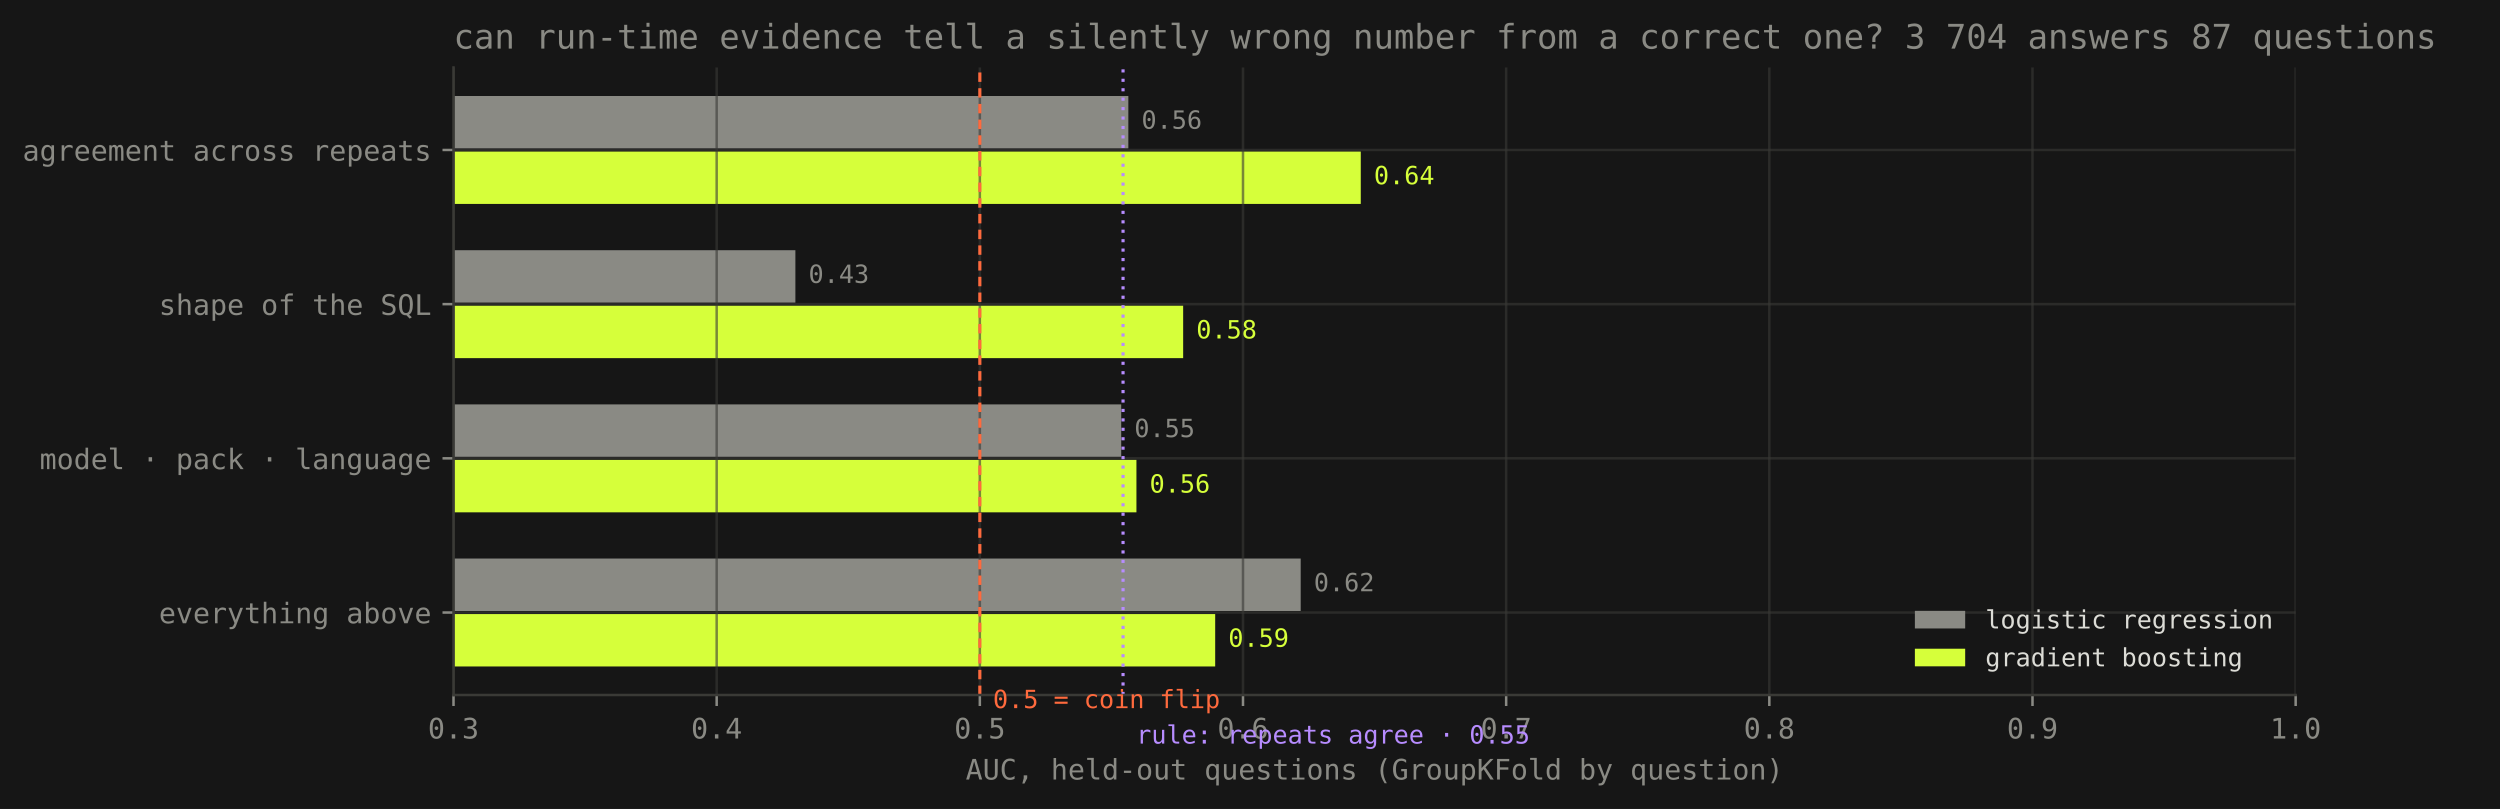
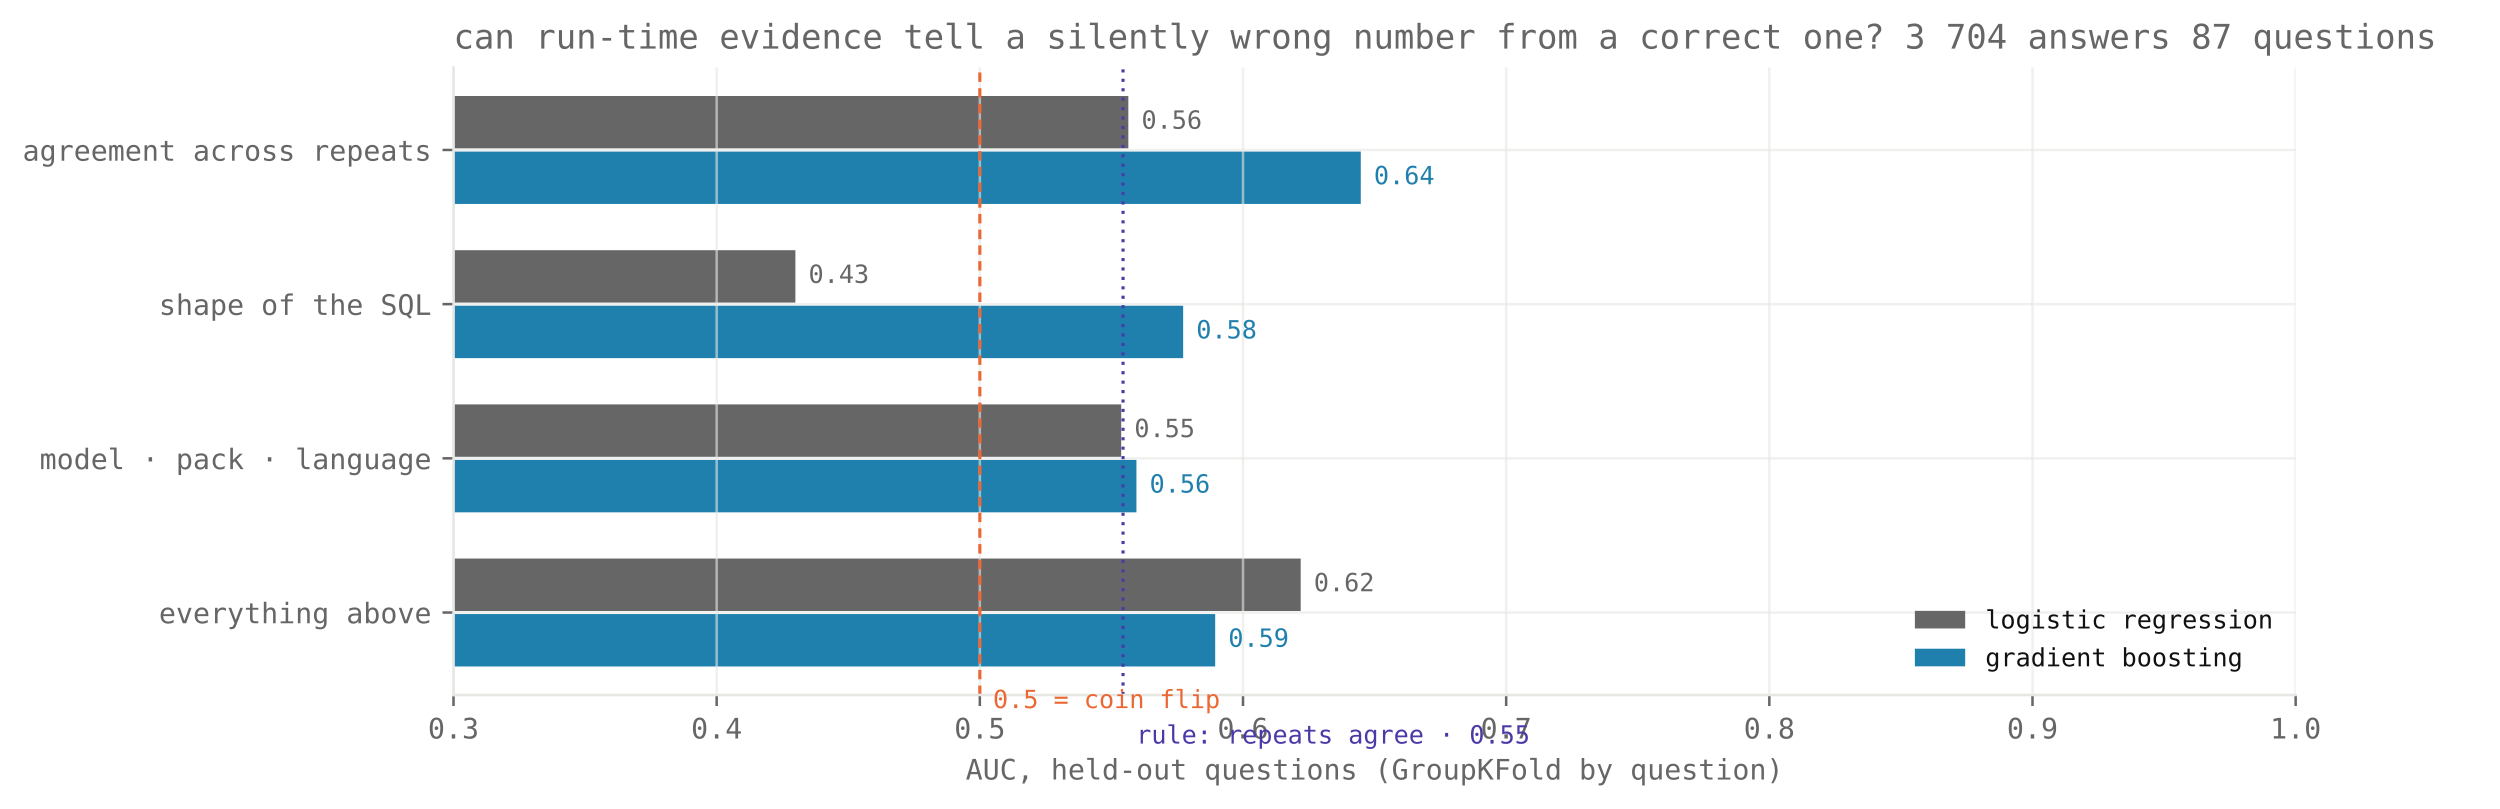
<svg xmlns="http://www.w3.org/2000/svg" xmlns:xlink="http://www.w3.org/1999/xlink" width="795.131pt" height="257.296pt" viewBox="0 0 795.131 257.296" version="1.1">
  <defs>
    <style type="text/css">*{stroke-linejoin: round; stroke-linecap: butt}</style>
  </defs>
  <g id="figure_1">
    <g id="patch_1">
-       <path d="M 0 257.296  L 795.131 257.296  L 795.131 0  L 0 0  z " style="fill: #161616" />
+       <path d="M 0 257.296  L 795.131 257.296  L 795.131 0  L 0 0  z " style="fill: #ffffff" />
    </g>
    <g id="axes_1">
      <g id="patch_2">
-         <path d="M 144.239 221.048  L 730.139 221.048  L 730.139 21.464  L 144.239 21.464  z " style="fill: #161616" />
+         <path d="M 144.239 221.048  L 730.139 221.048  L 730.139 21.464  L 144.239 21.464  z " style="fill: #ffffff" />
      </g>
      <g id="patch_3">
-         <path d="M -106.861 30.536  L 358.87 30.536  L 358.87 47.209  L -106.861 47.209  z " clip-path="url(#p1458ffee5f)" style="fill: #8a8a84" />
+         <path d="M -106.861 30.536  L 358.87 30.536  L 358.87 47.209  L -106.861 47.209  z " clip-path="url(#p1458ffee5f)" style="fill: #666666" />
      </g>
      <g id="patch_4">
-         <path d="M -106.861 79.574  L 252.976 79.574  L 252.976 96.246  L -106.861 96.246  z " clip-path="url(#p1458ffee5f)" style="fill: #8a8a84" />
+         <path d="M -106.861 79.574  L 252.976 79.574  L 252.976 96.246  L -106.861 96.246  z " clip-path="url(#p1458ffee5f)" style="fill: #666666" />
      </g>
      <g id="patch_5">
-         <path d="M -106.861 128.611  L 356.601 128.611  L 356.601 145.284  L -106.861 145.284  z " clip-path="url(#p1458ffee5f)" style="fill: #8a8a84" />
+         <path d="M -106.861 128.611  L 356.601 128.611  L 356.601 145.284  L -106.861 145.284  z " clip-path="url(#p1458ffee5f)" style="fill: #666666" />
      </g>
      <g id="patch_6">
-         <path d="M -106.861 177.649  L 413.689 177.649  L 413.689 194.322  L -106.861 194.322  z " clip-path="url(#p1458ffee5f)" style="fill: #8a8a84" />
+         <path d="M -106.861 177.649  L 413.689 177.649  L 413.689 194.322  L -106.861 194.322  z " clip-path="url(#p1458ffee5f)" style="fill: #666666" />
      </g>
      <g id="patch_7">
-         <path d="M -106.861 48.189  L 432.797 48.189  L 432.797 64.862  L -106.861 64.862  z " clip-path="url(#p1458ffee5f)" style="fill: #d6ff3a" />
+         <path d="M -106.861 48.189  L 432.797 48.189  L 432.797 64.862  L -106.861 64.862  z " clip-path="url(#p1458ffee5f)" style="fill: #1f7fad" />
      </g>
      <g id="patch_8">
-         <path d="M -106.861 97.227  L 376.305 97.227  L 376.305 113.9  L -106.861 113.9  z " clip-path="url(#p1458ffee5f)" style="fill: #d6ff3a" />
+         <path d="M -106.861 97.227  L 376.305 97.227  L 376.305 113.9  L -106.861 113.9  z " clip-path="url(#p1458ffee5f)" style="fill: #1f7fad" />
      </g>
      <g id="patch_9">
-         <path d="M -106.861 146.265  L 361.447 146.265  L 361.447 162.938  L -106.861 162.938  z " clip-path="url(#p1458ffee5f)" style="fill: #d6ff3a" />
+         <path d="M -106.861 146.265  L 361.447 146.265  L 361.447 162.938  L -106.861 162.938  z " clip-path="url(#p1458ffee5f)" style="fill: #1f7fad" />
      </g>
      <g id="patch_10">
-         <path d="M -106.861 195.303  L 386.492 195.303  L 386.492 211.976  L -106.861 211.976  z " clip-path="url(#p1458ffee5f)" style="fill: #d6ff3a" />
+         <path d="M -106.861 195.303  L 386.492 195.303  L 386.492 211.976  L -106.861 211.976  z " clip-path="url(#p1458ffee5f)" style="fill: #1f7fad" />
      </g>
      <g id="matplotlib.axis_1">
        <g id="xtick_1">
          <g id="line2d_1">
-             <path d="M 144.239 221.048  L 144.239 21.464  " clip-path="url(#p1458ffee5f)" style="fill: none; stroke: #3a3a36; stroke-opacity: 0.6; stroke-width: 0.8; stroke-linecap: square" />
+             <path d="M 144.239 221.048  L 144.239 21.464  " clip-path="url(#p1458ffee5f)" style="fill: none; stroke: #e6e6e3; stroke-opacity: 0.6; stroke-width: 0.8; stroke-linecap: square" />
          </g>
          <g id="line2d_2">
            <defs>
-               <path id="m25fa5abc96" d="M 0 0  L 0 3.5  " style="stroke: #8a8a84; stroke-width: 0.8" />
+               <path id="m25fa5abc96" d="M 0 0  L 0 3.5  " style="stroke: #666666; stroke-width: 0.8" />
            </defs>
            <g>
-               <use xlink:href="#m25fa5abc96" x="144.239" y="221.048" style="fill: #8a8a84; stroke: #8a8a84; stroke-width: 0.8" />
+               <use xlink:href="#m25fa5abc96" x="144.239" y="221.048" style="fill: #666666; stroke: #666666; stroke-width: 0.8" />
            </g>
          </g>
          <g id="text_1">
-             <text style="font-size: 9px; font-family: 'DejaVu Sans Mono', 'Bitstream Vera Sans Mono', 'Computer Modern Typewriter', 'Andale Mono', 'Nimbus Mono L', 'Courier New', 'Courier', 'Fixed', 'Terminal', monospace; text-anchor: middle; fill: #8a8a84" x="144.239" y="234.886" transform="rotate(-0 144.2388 234.8856)">0.3</text>
+             <text style="font-size: 9px; font-family: 'DejaVu Sans Mono', 'Bitstream Vera Sans Mono', 'Computer Modern Typewriter', 'Andale Mono', 'Nimbus Mono L', 'Courier New', 'Courier', 'Fixed', 'Terminal', monospace; text-anchor: middle; fill: #666666" x="144.239" y="234.886" transform="rotate(-0 144.2388 234.8856)">0.3</text>
          </g>
        </g>
        <g id="xtick_2">
          <g id="line2d_3">
-             <path d="M 227.939 221.048  L 227.939 21.464  " clip-path="url(#p1458ffee5f)" style="fill: none; stroke: #3a3a36; stroke-opacity: 0.6; stroke-width: 0.8; stroke-linecap: square" />
+             <path d="M 227.939 221.048  L 227.939 21.464  " clip-path="url(#p1458ffee5f)" style="fill: none; stroke: #e6e6e3; stroke-opacity: 0.6; stroke-width: 0.8; stroke-linecap: square" />
          </g>
          <g id="line2d_4">
            <g>
-               <use xlink:href="#m25fa5abc96" x="227.939" y="221.048" style="fill: #8a8a84; stroke: #8a8a84; stroke-width: 0.8" />
+               <use xlink:href="#m25fa5abc96" x="227.939" y="221.048" style="fill: #666666; stroke: #666666; stroke-width: 0.8" />
            </g>
          </g>
          <g id="text_2">
-             <text style="font-size: 9px; font-family: 'DejaVu Sans Mono', 'Bitstream Vera Sans Mono', 'Computer Modern Typewriter', 'Andale Mono', 'Nimbus Mono L', 'Courier New', 'Courier', 'Fixed', 'Terminal', monospace; text-anchor: middle; fill: #8a8a84" x="227.939" y="234.886" transform="rotate(-0 227.9387 234.8856)">0.4</text>
+             <text style="font-size: 9px; font-family: 'DejaVu Sans Mono', 'Bitstream Vera Sans Mono', 'Computer Modern Typewriter', 'Andale Mono', 'Nimbus Mono L', 'Courier New', 'Courier', 'Fixed', 'Terminal', monospace; text-anchor: middle; fill: #666666" x="227.939" y="234.886" transform="rotate(-0 227.9387 234.8856)">0.4</text>
          </g>
        </g>
        <g id="xtick_3">
          <g id="line2d_5">
-             <path d="M 311.639 221.048  L 311.639 21.464  " clip-path="url(#p1458ffee5f)" style="fill: none; stroke: #3a3a36; stroke-opacity: 0.6; stroke-width: 0.8; stroke-linecap: square" />
+             <path d="M 311.639 221.048  L 311.639 21.464  " clip-path="url(#p1458ffee5f)" style="fill: none; stroke: #e6e6e3; stroke-opacity: 0.6; stroke-width: 0.8; stroke-linecap: square" />
          </g>
          <g id="line2d_6">
            <g>
-               <use xlink:href="#m25fa5abc96" x="311.639" y="221.048" style="fill: #8a8a84; stroke: #8a8a84; stroke-width: 0.8" />
+               <use xlink:href="#m25fa5abc96" x="311.639" y="221.048" style="fill: #666666; stroke: #666666; stroke-width: 0.8" />
            </g>
          </g>
          <g id="text_3">
-             <text style="font-size: 9px; font-family: 'DejaVu Sans Mono', 'Bitstream Vera Sans Mono', 'Computer Modern Typewriter', 'Andale Mono', 'Nimbus Mono L', 'Courier New', 'Courier', 'Fixed', 'Terminal', monospace; text-anchor: middle; fill: #8a8a84" x="311.639" y="234.886" transform="rotate(-0 311.6388 234.8856)">0.5</text>
+             <text style="font-size: 9px; font-family: 'DejaVu Sans Mono', 'Bitstream Vera Sans Mono', 'Computer Modern Typewriter', 'Andale Mono', 'Nimbus Mono L', 'Courier New', 'Courier', 'Fixed', 'Terminal', monospace; text-anchor: middle; fill: #666666" x="311.639" y="234.886" transform="rotate(-0 311.6388 234.8856)">0.5</text>
          </g>
        </g>
        <g id="xtick_4">
          <g id="line2d_7">
-             <path d="M 395.339 221.048  L 395.339 21.464  " clip-path="url(#p1458ffee5f)" style="fill: none; stroke: #3a3a36; stroke-opacity: 0.6; stroke-width: 0.8; stroke-linecap: square" />
+             <path d="M 395.339 221.048  L 395.339 21.464  " clip-path="url(#p1458ffee5f)" style="fill: none; stroke: #e6e6e3; stroke-opacity: 0.6; stroke-width: 0.8; stroke-linecap: square" />
          </g>
          <g id="line2d_8">
            <g>
-               <use xlink:href="#m25fa5abc96" x="395.339" y="221.048" style="fill: #8a8a84; stroke: #8a8a84; stroke-width: 0.8" />
+               <use xlink:href="#m25fa5abc96" x="395.339" y="221.048" style="fill: #666666; stroke: #666666; stroke-width: 0.8" />
            </g>
          </g>
          <g id="text_4">
-             <text style="font-size: 9px; font-family: 'DejaVu Sans Mono', 'Bitstream Vera Sans Mono', 'Computer Modern Typewriter', 'Andale Mono', 'Nimbus Mono L', 'Courier New', 'Courier', 'Fixed', 'Terminal', monospace; text-anchor: middle; fill: #8a8a84" x="395.339" y="234.886" transform="rotate(-0 395.3388 234.8856)">0.6</text>
+             <text style="font-size: 9px; font-family: 'DejaVu Sans Mono', 'Bitstream Vera Sans Mono', 'Computer Modern Typewriter', 'Andale Mono', 'Nimbus Mono L', 'Courier New', 'Courier', 'Fixed', 'Terminal', monospace; text-anchor: middle; fill: #666666" x="395.339" y="234.886" transform="rotate(-0 395.3388 234.8856)">0.6</text>
          </g>
        </g>
        <g id="xtick_5">
          <g id="line2d_9">
-             <path d="M 479.039 221.048  L 479.039 21.464  " clip-path="url(#p1458ffee5f)" style="fill: none; stroke: #3a3a36; stroke-opacity: 0.6; stroke-width: 0.8; stroke-linecap: square" />
+             <path d="M 479.039 221.048  L 479.039 21.464  " clip-path="url(#p1458ffee5f)" style="fill: none; stroke: #e6e6e3; stroke-opacity: 0.6; stroke-width: 0.8; stroke-linecap: square" />
          </g>
          <g id="line2d_10">
            <g>
-               <use xlink:href="#m25fa5abc96" x="479.039" y="221.048" style="fill: #8a8a84; stroke: #8a8a84; stroke-width: 0.8" />
+               <use xlink:href="#m25fa5abc96" x="479.039" y="221.048" style="fill: #666666; stroke: #666666; stroke-width: 0.8" />
            </g>
          </g>
          <g id="text_5">
-             <text style="font-size: 9px; font-family: 'DejaVu Sans Mono', 'Bitstream Vera Sans Mono', 'Computer Modern Typewriter', 'Andale Mono', 'Nimbus Mono L', 'Courier New', 'Courier', 'Fixed', 'Terminal', monospace; text-anchor: middle; fill: #8a8a84" x="479.039" y="234.886" transform="rotate(-0 479.0387 234.8856)">0.7</text>
+             <text style="font-size: 9px; font-family: 'DejaVu Sans Mono', 'Bitstream Vera Sans Mono', 'Computer Modern Typewriter', 'Andale Mono', 'Nimbus Mono L', 'Courier New', 'Courier', 'Fixed', 'Terminal', monospace; text-anchor: middle; fill: #666666" x="479.039" y="234.886" transform="rotate(-0 479.0387 234.8856)">0.7</text>
          </g>
        </g>
        <g id="xtick_6">
          <g id="line2d_11">
-             <path d="M 562.739 221.048  L 562.739 21.464  " clip-path="url(#p1458ffee5f)" style="fill: none; stroke: #3a3a36; stroke-opacity: 0.6; stroke-width: 0.8; stroke-linecap: square" />
+             <path d="M 562.739 221.048  L 562.739 21.464  " clip-path="url(#p1458ffee5f)" style="fill: none; stroke: #e6e6e3; stroke-opacity: 0.6; stroke-width: 0.8; stroke-linecap: square" />
          </g>
          <g id="line2d_12">
            <g>
-               <use xlink:href="#m25fa5abc96" x="562.739" y="221.048" style="fill: #8a8a84; stroke: #8a8a84; stroke-width: 0.8" />
+               <use xlink:href="#m25fa5abc96" x="562.739" y="221.048" style="fill: #666666; stroke: #666666; stroke-width: 0.8" />
            </g>
          </g>
          <g id="text_6">
-             <text style="font-size: 9px; font-family: 'DejaVu Sans Mono', 'Bitstream Vera Sans Mono', 'Computer Modern Typewriter', 'Andale Mono', 'Nimbus Mono L', 'Courier New', 'Courier', 'Fixed', 'Terminal', monospace; text-anchor: middle; fill: #8a8a84" x="562.739" y="234.886" transform="rotate(-0 562.7387 234.8856)">0.8</text>
+             <text style="font-size: 9px; font-family: 'DejaVu Sans Mono', 'Bitstream Vera Sans Mono', 'Computer Modern Typewriter', 'Andale Mono', 'Nimbus Mono L', 'Courier New', 'Courier', 'Fixed', 'Terminal', monospace; text-anchor: middle; fill: #666666" x="562.739" y="234.886" transform="rotate(-0 562.7387 234.8856)">0.8</text>
          </g>
        </g>
        <g id="xtick_7">
          <g id="line2d_13">
-             <path d="M 646.439 221.048  L 646.439 21.464  " clip-path="url(#p1458ffee5f)" style="fill: none; stroke: #3a3a36; stroke-opacity: 0.6; stroke-width: 0.8; stroke-linecap: square" />
+             <path d="M 646.439 221.048  L 646.439 21.464  " clip-path="url(#p1458ffee5f)" style="fill: none; stroke: #e6e6e3; stroke-opacity: 0.6; stroke-width: 0.8; stroke-linecap: square" />
          </g>
          <g id="line2d_14">
            <g>
-               <use xlink:href="#m25fa5abc96" x="646.439" y="221.048" style="fill: #8a8a84; stroke: #8a8a84; stroke-width: 0.8" />
+               <use xlink:href="#m25fa5abc96" x="646.439" y="221.048" style="fill: #666666; stroke: #666666; stroke-width: 0.8" />
            </g>
          </g>
          <g id="text_7">
-             <text style="font-size: 9px; font-family: 'DejaVu Sans Mono', 'Bitstream Vera Sans Mono', 'Computer Modern Typewriter', 'Andale Mono', 'Nimbus Mono L', 'Courier New', 'Courier', 'Fixed', 'Terminal', monospace; text-anchor: middle; fill: #8a8a84" x="646.439" y="234.886" transform="rotate(-0 646.4388 234.8856)">0.9</text>
+             <text style="font-size: 9px; font-family: 'DejaVu Sans Mono', 'Bitstream Vera Sans Mono', 'Computer Modern Typewriter', 'Andale Mono', 'Nimbus Mono L', 'Courier New', 'Courier', 'Fixed', 'Terminal', monospace; text-anchor: middle; fill: #666666" x="646.439" y="234.886" transform="rotate(-0 646.4388 234.8856)">0.9</text>
          </g>
        </g>
        <g id="xtick_8">
          <g id="line2d_15">
-             <path d="M 730.139 221.048  L 730.139 21.464  " clip-path="url(#p1458ffee5f)" style="fill: none; stroke: #3a3a36; stroke-opacity: 0.6; stroke-width: 0.8; stroke-linecap: square" />
+             <path d="M 730.139 221.048  L 730.139 21.464  " clip-path="url(#p1458ffee5f)" style="fill: none; stroke: #e6e6e3; stroke-opacity: 0.6; stroke-width: 0.8; stroke-linecap: square" />
          </g>
          <g id="line2d_16">
            <g>
-               <use xlink:href="#m25fa5abc96" x="730.139" y="221.048" style="fill: #8a8a84; stroke: #8a8a84; stroke-width: 0.8" />
+               <use xlink:href="#m25fa5abc96" x="730.139" y="221.048" style="fill: #666666; stroke: #666666; stroke-width: 0.8" />
            </g>
          </g>
          <g id="text_8">
-             <text style="font-size: 9px; font-family: 'DejaVu Sans Mono', 'Bitstream Vera Sans Mono', 'Computer Modern Typewriter', 'Andale Mono', 'Nimbus Mono L', 'Courier New', 'Courier', 'Fixed', 'Terminal', monospace; text-anchor: middle; fill: #8a8a84" x="730.139" y="234.886" transform="rotate(-0 730.1387 234.8856)">1.0</text>
+             <text style="font-size: 9px; font-family: 'DejaVu Sans Mono', 'Bitstream Vera Sans Mono', 'Computer Modern Typewriter', 'Andale Mono', 'Nimbus Mono L', 'Courier New', 'Courier', 'Fixed', 'Terminal', monospace; text-anchor: middle; fill: #666666" x="730.139" y="234.886" transform="rotate(-0 730.1387 234.8856)">1.0</text>
          </g>
        </g>
        <g id="text_9">
-           <text style="font-size: 9px; font-family: 'DejaVu Sans Mono', 'Bitstream Vera Sans Mono', 'Computer Modern Typewriter', 'Andale Mono', 'Nimbus Mono L', 'Courier New', 'Courier', 'Fixed', 'Terminal', monospace; text-anchor: middle; fill: #8a8a84" x="437.189" y="247.934" transform="rotate(-0 437.1888 247.9341)">AUC, held-out questions (GroupKFold by question)</text>
+           <text style="font-size: 9px; font-family: 'DejaVu Sans Mono', 'Bitstream Vera Sans Mono', 'Computer Modern Typewriter', 'Andale Mono', 'Nimbus Mono L', 'Courier New', 'Courier', 'Fixed', 'Terminal', monospace; text-anchor: middle; fill: #666666" x="437.189" y="247.934" transform="rotate(-0 437.1888 247.9341)">AUC, held-out questions (GroupKFold by question)</text>
        </g>
      </g>
      <g id="matplotlib.axis_2">
        <g id="ytick_1">
          <g id="line2d_17">
-             <path d="M 144.239 47.699  L 730.139 47.699  " clip-path="url(#p1458ffee5f)" style="fill: none; stroke: #3a3a36; stroke-opacity: 0.6; stroke-width: 0.8; stroke-linecap: square" />
+             <path d="M 144.239 47.699  L 730.139 47.699  " clip-path="url(#p1458ffee5f)" style="fill: none; stroke: #e6e6e3; stroke-opacity: 0.6; stroke-width: 0.8; stroke-linecap: square" />
          </g>
          <g id="line2d_18">
            <defs>
-               <path id="m1b42f7e65e" d="M 0 0  L -3.5 0  " style="stroke: #8a8a84; stroke-width: 0.8" />
+               <path id="m1b42f7e65e" d="M 0 0  L -3.5 0  " style="stroke: #666666; stroke-width: 0.8" />
            </defs>
            <g>
-               <use xlink:href="#m1b42f7e65e" x="144.239" y="47.699" style="fill: #8a8a84; stroke: #8a8a84; stroke-width: 0.8" />
+               <use xlink:href="#m1b42f7e65e" x="144.239" y="47.699" style="fill: #666666; stroke: #666666; stroke-width: 0.8" />
            </g>
          </g>
          <g id="text_10">
-             <text style="font-size: 9px; font-family: 'DejaVu Sans Mono', 'Bitstream Vera Sans Mono', 'Computer Modern Typewriter', 'Andale Mono', 'Nimbus Mono L', 'Courier New', 'Courier', 'Fixed', 'Terminal', monospace; text-anchor: end; fill: #8a8a84" x="137.239" y="51.118" transform="rotate(-0 137.2388 51.11788)">agreement across repeats</text>
+             <text style="font-size: 9px; font-family: 'DejaVu Sans Mono', 'Bitstream Vera Sans Mono', 'Computer Modern Typewriter', 'Andale Mono', 'Nimbus Mono L', 'Courier New', 'Courier', 'Fixed', 'Terminal', monospace; text-anchor: end; fill: #666666" x="137.239" y="51.118" transform="rotate(-0 137.2388 51.11788)">agreement across repeats</text>
          </g>
        </g>
        <g id="ytick_2">
          <g id="line2d_19">
-             <path d="M 144.239 96.737  L 730.139 96.737  " clip-path="url(#p1458ffee5f)" style="fill: none; stroke: #3a3a36; stroke-opacity: 0.6; stroke-width: 0.8; stroke-linecap: square" />
+             <path d="M 144.239 96.737  L 730.139 96.737  " clip-path="url(#p1458ffee5f)" style="fill: none; stroke: #e6e6e3; stroke-opacity: 0.6; stroke-width: 0.8; stroke-linecap: square" />
          </g>
          <g id="line2d_20">
            <g>
-               <use xlink:href="#m1b42f7e65e" x="144.239" y="96.737" style="fill: #8a8a84; stroke: #8a8a84; stroke-width: 0.8" />
+               <use xlink:href="#m1b42f7e65e" x="144.239" y="96.737" style="fill: #666666; stroke: #666666; stroke-width: 0.8" />
            </g>
          </g>
          <g id="text_11">
-             <text style="font-size: 9px; font-family: 'DejaVu Sans Mono', 'Bitstream Vera Sans Mono', 'Computer Modern Typewriter', 'Andale Mono', 'Nimbus Mono L', 'Courier New', 'Courier', 'Fixed', 'Terminal', monospace; text-anchor: end; fill: #8a8a84" x="137.239" y="100.156" transform="rotate(-0 137.2388 100.1561)">shape of the SQL</text>
+             <text style="font-size: 9px; font-family: 'DejaVu Sans Mono', 'Bitstream Vera Sans Mono', 'Computer Modern Typewriter', 'Andale Mono', 'Nimbus Mono L', 'Courier New', 'Courier', 'Fixed', 'Terminal', monospace; text-anchor: end; fill: #666666" x="137.239" y="100.156" transform="rotate(-0 137.2388 100.1561)">shape of the SQL</text>
          </g>
        </g>
        <g id="ytick_3">
          <g id="line2d_21">
-             <path d="M 144.239 145.775  L 730.139 145.775  " clip-path="url(#p1458ffee5f)" style="fill: none; stroke: #3a3a36; stroke-opacity: 0.6; stroke-width: 0.8; stroke-linecap: square" />
+             <path d="M 144.239 145.775  L 730.139 145.775  " clip-path="url(#p1458ffee5f)" style="fill: none; stroke: #e6e6e3; stroke-opacity: 0.6; stroke-width: 0.8; stroke-linecap: square" />
          </g>
          <g id="line2d_22">
            <g>
-               <use xlink:href="#m1b42f7e65e" x="144.239" y="145.775" style="fill: #8a8a84; stroke: #8a8a84; stroke-width: 0.8" />
+               <use xlink:href="#m1b42f7e65e" x="144.239" y="145.775" style="fill: #666666; stroke: #666666; stroke-width: 0.8" />
            </g>
          </g>
          <g id="text_12">
-             <text style="font-size: 9px; font-family: 'DejaVu Sans Mono', 'Bitstream Vera Sans Mono', 'Computer Modern Typewriter', 'Andale Mono', 'Nimbus Mono L', 'Courier New', 'Courier', 'Fixed', 'Terminal', monospace; text-anchor: end; fill: #8a8a84" x="137.239" y="149.218" transform="rotate(-0 137.2388 149.2178)">model · pack · language</text>
+             <text style="font-size: 9px; font-family: 'DejaVu Sans Mono', 'Bitstream Vera Sans Mono', 'Computer Modern Typewriter', 'Andale Mono', 'Nimbus Mono L', 'Courier New', 'Courier', 'Fixed', 'Terminal', monospace; text-anchor: end; fill: #666666" x="137.239" y="149.218" transform="rotate(-0 137.2388 149.2178)">model · pack · language</text>
          </g>
        </g>
        <g id="ytick_4">
          <g id="line2d_23">
-             <path d="M 144.239 194.812  L 730.139 194.812  " clip-path="url(#p1458ffee5f)" style="fill: none; stroke: #3a3a36; stroke-opacity: 0.6; stroke-width: 0.8; stroke-linecap: square" />
+             <path d="M 144.239 194.812  L 730.139 194.812  " clip-path="url(#p1458ffee5f)" style="fill: none; stroke: #e6e6e3; stroke-opacity: 0.6; stroke-width: 0.8; stroke-linecap: square" />
          </g>
          <g id="line2d_24">
            <g>
-               <use xlink:href="#m1b42f7e65e" x="144.239" y="194.812" style="fill: #8a8a84; stroke: #8a8a84; stroke-width: 0.8" />
+               <use xlink:href="#m1b42f7e65e" x="144.239" y="194.812" style="fill: #666666; stroke: #666666; stroke-width: 0.8" />
            </g>
          </g>
          <g id="text_13">
-             <text style="font-size: 9px; font-family: 'DejaVu Sans Mono', 'Bitstream Vera Sans Mono', 'Computer Modern Typewriter', 'Andale Mono', 'Nimbus Mono L', 'Courier New', 'Courier', 'Fixed', 'Terminal', monospace; text-anchor: end; fill: #8a8a84" x="137.239" y="198.232" transform="rotate(-0 137.2388 198.2317)">everything above</text>
+             <text style="font-size: 9px; font-family: 'DejaVu Sans Mono', 'Bitstream Vera Sans Mono', 'Computer Modern Typewriter', 'Andale Mono', 'Nimbus Mono L', 'Courier New', 'Courier', 'Fixed', 'Terminal', monospace; text-anchor: end; fill: #666666" x="137.239" y="198.232" transform="rotate(-0 137.2388 198.2317)">everything above</text>
          </g>
        </g>
      </g>
      <g id="line2d_25">
-         <path d="M 311.639 221.048  L 311.639 21.464  " clip-path="url(#p1458ffee5f)" style="fill: none; stroke-dasharray: 3,2; stroke-dashoffset: 0; stroke: #ff6a3d" />
+         <path d="M 311.639 221.048  L 311.639 21.464  " clip-path="url(#p1458ffee5f)" style="fill: none; stroke-dasharray: 3,2; stroke-dashoffset: 0; stroke: #eb6834" />
      </g>
      <g id="line2d_26">
-         <path d="M 357.187 221.048  L 357.187 21.464  " clip-path="url(#p1458ffee5f)" style="fill: none; stroke-dasharray: 1,2; stroke-dashoffset: 0; stroke: #b78cff" />
+         <path d="M 357.187 221.048  L 357.187 21.464  " clip-path="url(#p1458ffee5f)" style="fill: none; stroke-dasharray: 1,2; stroke-dashoffset: 0; stroke: #4a3aa7" />
      </g>
      <g id="patch_11">
-         <path d="M 144.239 221.048  L 144.239 21.464  " style="fill: none; stroke: #3a3a36; stroke-width: 0.8; stroke-linejoin: miter; stroke-linecap: square" />
+         <path d="M 144.239 221.048  L 144.239 21.464  " style="fill: none; stroke: #e6e6e3; stroke-width: 0.8; stroke-linejoin: miter; stroke-linecap: square" />
      </g>
      <g id="patch_12">
-         <path d="M 144.239 221.048  L 730.139 221.048  " style="fill: none; stroke: #3a3a36; stroke-width: 0.8; stroke-linejoin: miter; stroke-linecap: square" />
+         <path d="M 144.239 221.048  L 730.139 221.048  " style="fill: none; stroke: #e6e6e3; stroke-width: 0.8; stroke-linejoin: miter; stroke-linecap: square" />
      </g>
      <g id="text_14">
-         <text style="font-size: 8px; font-family: 'DejaVu Sans Mono', 'Bitstream Vera Sans Mono', 'Computer Modern Typewriter', 'Andale Mono', 'Nimbus Mono L', 'Courier New', 'Courier', 'Fixed', 'Terminal', monospace; text-anchor: start; fill: #ff6a3d" x="315.824" y="225.216" transform="rotate(-0 315.8238 225.2159)">0.5 = coin flip</text>
+         <text style="font-size: 8px; font-family: 'DejaVu Sans Mono', 'Bitstream Vera Sans Mono', 'Computer Modern Typewriter', 'Andale Mono', 'Nimbus Mono L', 'Courier New', 'Courier', 'Fixed', 'Terminal', monospace; text-anchor: start; fill: #eb6834" x="315.824" y="225.216" transform="rotate(-0 315.8238 225.2159)">0.5 = coin flip</text>
      </g>
      <g id="text_15">
-         <text style="font-size: 8px; font-family: 'DejaVu Sans Mono', 'Bitstream Vera Sans Mono', 'Computer Modern Typewriter', 'Andale Mono', 'Nimbus Mono L', 'Courier New', 'Courier', 'Fixed', 'Terminal', monospace; text-anchor: start; fill: #b78cff" x="361.372" y="236.495" transform="rotate(-0 361.3724 236.4946)">rule: repeats agree · 0.55</text>
+         <text style="font-size: 8px; font-family: 'DejaVu Sans Mono', 'Bitstream Vera Sans Mono', 'Computer Modern Typewriter', 'Andale Mono', 'Nimbus Mono L', 'Courier New', 'Courier', 'Fixed', 'Terminal', monospace; text-anchor: start; fill: #4a3aa7" x="361.372" y="236.495" transform="rotate(-0 361.3724 236.4946)">rule: repeats agree · 0.55</text>
      </g>
      <g id="text_16">
-         <text style="font-size: 8px; font-family: 'DejaVu Sans Mono', 'Bitstream Vera Sans Mono', 'Computer Modern Typewriter', 'Andale Mono', 'Nimbus Mono L', 'Courier New', 'Courier', 'Fixed', 'Terminal', monospace; text-anchor: start; fill: #8a8a84" x="363.055" y="40.95" transform="rotate(-0 363.0551 40.95025)">0.56</text>
+         <text style="font-size: 8px; font-family: 'DejaVu Sans Mono', 'Bitstream Vera Sans Mono', 'Computer Modern Typewriter', 'Andale Mono', 'Nimbus Mono L', 'Courier New', 'Courier', 'Fixed', 'Terminal', monospace; text-anchor: start; fill: #666666" x="363.055" y="40.95" transform="rotate(-0 363.0551 40.95025)">0.56</text>
      </g>
      <g id="text_17">
-         <text style="font-size: 8px; font-family: 'DejaVu Sans Mono', 'Bitstream Vera Sans Mono', 'Computer Modern Typewriter', 'Andale Mono', 'Nimbus Mono L', 'Courier New', 'Courier', 'Fixed', 'Terminal', monospace; text-anchor: start; fill: #d6ff3a" x="436.982" y="58.604" transform="rotate(-0 436.9819 58.60387)">0.64</text>
+         <text style="font-size: 8px; font-family: 'DejaVu Sans Mono', 'Bitstream Vera Sans Mono', 'Computer Modern Typewriter', 'Andale Mono', 'Nimbus Mono L', 'Courier New', 'Courier', 'Fixed', 'Terminal', monospace; text-anchor: start; fill: #1f7fad" x="436.982" y="58.604" transform="rotate(-0 436.9819 58.60387)">0.64</text>
      </g>
      <g id="text_18">
-         <text style="font-size: 8px; font-family: 'DejaVu Sans Mono', 'Bitstream Vera Sans Mono', 'Computer Modern Typewriter', 'Andale Mono', 'Nimbus Mono L', 'Courier New', 'Courier', 'Fixed', 'Terminal', monospace; text-anchor: start; fill: #8a8a84" x="257.161" y="89.988" transform="rotate(-0 257.1606 89.98808)">0.43</text>
+         <text style="font-size: 8px; font-family: 'DejaVu Sans Mono', 'Bitstream Vera Sans Mono', 'Computer Modern Typewriter', 'Andale Mono', 'Nimbus Mono L', 'Courier New', 'Courier', 'Fixed', 'Terminal', monospace; text-anchor: start; fill: #666666" x="257.161" y="89.988" transform="rotate(-0 257.1606 89.98808)">0.43</text>
      </g>
      <g id="text_19">
-         <text style="font-size: 8px; font-family: 'DejaVu Sans Mono', 'Bitstream Vera Sans Mono', 'Computer Modern Typewriter', 'Andale Mono', 'Nimbus Mono L', 'Courier New', 'Courier', 'Fixed', 'Terminal', monospace; text-anchor: start; fill: #d6ff3a" x="380.49" y="107.642" transform="rotate(-0 380.49 107.6417)">0.58</text>
+         <text style="font-size: 8px; font-family: 'DejaVu Sans Mono', 'Bitstream Vera Sans Mono', 'Computer Modern Typewriter', 'Andale Mono', 'Nimbus Mono L', 'Courier New', 'Courier', 'Fixed', 'Terminal', monospace; text-anchor: start; fill: #1f7fad" x="380.49" y="107.642" transform="rotate(-0 380.49 107.6417)">0.58</text>
      </g>
      <g id="text_20">
-         <text style="font-size: 8px; font-family: 'DejaVu Sans Mono', 'Bitstream Vera Sans Mono', 'Computer Modern Typewriter', 'Andale Mono', 'Nimbus Mono L', 'Courier New', 'Courier', 'Fixed', 'Terminal', monospace; text-anchor: start; fill: #8a8a84" x="360.786" y="139.026" transform="rotate(-0 360.7855 139.0259)">0.55</text>
+         <text style="font-size: 8px; font-family: 'DejaVu Sans Mono', 'Bitstream Vera Sans Mono', 'Computer Modern Typewriter', 'Andale Mono', 'Nimbus Mono L', 'Courier New', 'Courier', 'Fixed', 'Terminal', monospace; text-anchor: start; fill: #666666" x="360.786" y="139.026" transform="rotate(-0 360.7855 139.0259)">0.55</text>
      </g>
      <g id="text_21">
-         <text style="font-size: 8px; font-family: 'DejaVu Sans Mono', 'Bitstream Vera Sans Mono', 'Computer Modern Typewriter', 'Andale Mono', 'Nimbus Mono L', 'Courier New', 'Courier', 'Fixed', 'Terminal', monospace; text-anchor: start; fill: #d6ff3a" x="365.632" y="156.68" transform="rotate(-0 365.6315 156.6795)">0.56</text>
+         <text style="font-size: 8px; font-family: 'DejaVu Sans Mono', 'Bitstream Vera Sans Mono', 'Computer Modern Typewriter', 'Andale Mono', 'Nimbus Mono L', 'Courier New', 'Courier', 'Fixed', 'Terminal', monospace; text-anchor: start; fill: #1f7fad" x="365.632" y="156.68" transform="rotate(-0 365.6315 156.6795)">0.56</text>
      </g>
      <g id="text_22">
-         <text style="font-size: 8px; font-family: 'DejaVu Sans Mono', 'Bitstream Vera Sans Mono', 'Computer Modern Typewriter', 'Andale Mono', 'Nimbus Mono L', 'Courier New', 'Courier', 'Fixed', 'Terminal', monospace; text-anchor: start; fill: #8a8a84" x="417.874" y="188.064" transform="rotate(-0 417.8744 188.0638)">0.62</text>
+         <text style="font-size: 8px; font-family: 'DejaVu Sans Mono', 'Bitstream Vera Sans Mono', 'Computer Modern Typewriter', 'Andale Mono', 'Nimbus Mono L', 'Courier New', 'Courier', 'Fixed', 'Terminal', monospace; text-anchor: start; fill: #666666" x="417.874" y="188.064" transform="rotate(-0 417.8744 188.0638)">0.62</text>
      </g>
      <g id="text_23">
-         <text style="font-size: 8px; font-family: 'DejaVu Sans Mono', 'Bitstream Vera Sans Mono', 'Computer Modern Typewriter', 'Andale Mono', 'Nimbus Mono L', 'Courier New', 'Courier', 'Fixed', 'Terminal', monospace; text-anchor: start; fill: #d6ff3a" x="390.677" y="205.717" transform="rotate(-0 390.6773 205.7174)">0.59</text>
+         <text style="font-size: 8px; font-family: 'DejaVu Sans Mono', 'Bitstream Vera Sans Mono', 'Computer Modern Typewriter', 'Andale Mono', 'Nimbus Mono L', 'Courier New', 'Courier', 'Fixed', 'Terminal', monospace; text-anchor: start; fill: #1f7fad" x="390.677" y="205.717" transform="rotate(-0 390.6773 205.7174)">0.59</text>
      </g>
      <g id="text_24">
-         <text style="font-size: 10.8px; font-family: 'DejaVu Sans Mono', 'Bitstream Vera Sans Mono', 'Computer Modern Typewriter', 'Andale Mono', 'Nimbus Mono L', 'Courier New', 'Courier', 'Fixed', 'Terminal', monospace; text-anchor: start; fill: #8a8a84" x="144.239" y="15.464" transform="rotate(-0 144.2388 15.46369)">can run-time evidence tell a silently wrong number from a correct one?  3 704 answers  87 questions</text>
+         <text style="font-size: 10.8px; font-family: 'DejaVu Sans Mono', 'Bitstream Vera Sans Mono', 'Computer Modern Typewriter', 'Andale Mono', 'Nimbus Mono L', 'Courier New', 'Courier', 'Fixed', 'Terminal', monospace; text-anchor: start; fill: #666666" x="144.239" y="15.464" transform="rotate(-0 144.2388 15.46369)">can run-time evidence tell a silently wrong number from a correct one?  3 704 answers  87 questions</text>
      </g>
      <g id="legend_1">
        <g id="patch_13">
-           <path d="M 609.03 199.883  L 625.03 199.883  L 625.03 194.283  L 609.03 194.283  z " style="fill: #8a8a84" />
+           <path d="M 609.03 199.883  L 625.03 199.883  L 625.03 194.283  L 609.03 194.283  z " style="fill: #666666" />
        </g>
        <g id="text_25">
-           <text style="font-size: 8px; font-family: 'DejaVu Sans Mono', 'Bitstream Vera Sans Mono', 'Computer Modern Typewriter', 'Andale Mono', 'Nimbus Mono L', 'Courier New', 'Courier', 'Fixed', 'Terminal', monospace; text-anchor: start; fill: #dcdcd6" x="631.43" y="199.883" transform="rotate(-0 631.43 199.8827)">logistic regression</text>
+           <text style="font-size: 8px; font-family: 'DejaVu Sans Mono', 'Bitstream Vera Sans Mono', 'Computer Modern Typewriter', 'Andale Mono', 'Nimbus Mono L', 'Courier New', 'Courier', 'Fixed', 'Terminal', monospace; text-anchor: start; fill: #111111" x="631.43" y="199.883" transform="rotate(-0 631.43 199.8827)">logistic regression</text>
        </g>
        <g id="patch_14">
-           <path d="M 609.03 211.926  L 625.03 211.926  L 625.03 206.326  L 609.03 206.326  z " style="fill: #d6ff3a" />
+           <path d="M 609.03 211.926  L 625.03 211.926  L 625.03 206.326  L 609.03 206.326  z " style="fill: #1f7fad" />
        </g>
        <g id="text_26">
-           <text style="font-size: 8px; font-family: 'DejaVu Sans Mono', 'Bitstream Vera Sans Mono', 'Computer Modern Typewriter', 'Andale Mono', 'Nimbus Mono L', 'Courier New', 'Courier', 'Fixed', 'Terminal', monospace; text-anchor: start; fill: #dcdcd6" x="631.43" y="211.926" transform="rotate(-0 631.43 211.9258)">gradient boosting</text>
+           <text style="font-size: 8px; font-family: 'DejaVu Sans Mono', 'Bitstream Vera Sans Mono', 'Computer Modern Typewriter', 'Andale Mono', 'Nimbus Mono L', 'Courier New', 'Courier', 'Fixed', 'Terminal', monospace; text-anchor: start; fill: #111111" x="631.43" y="211.926" transform="rotate(-0 631.43 211.9258)">gradient boosting</text>
        </g>
      </g>
    </g>
  </g>
  <defs>
    <clipPath id="p1458ffee5f">
      <rect x="144.239" y="21.464" width="585.9" height="199.584" />
    </clipPath>
  </defs>
</svg>
